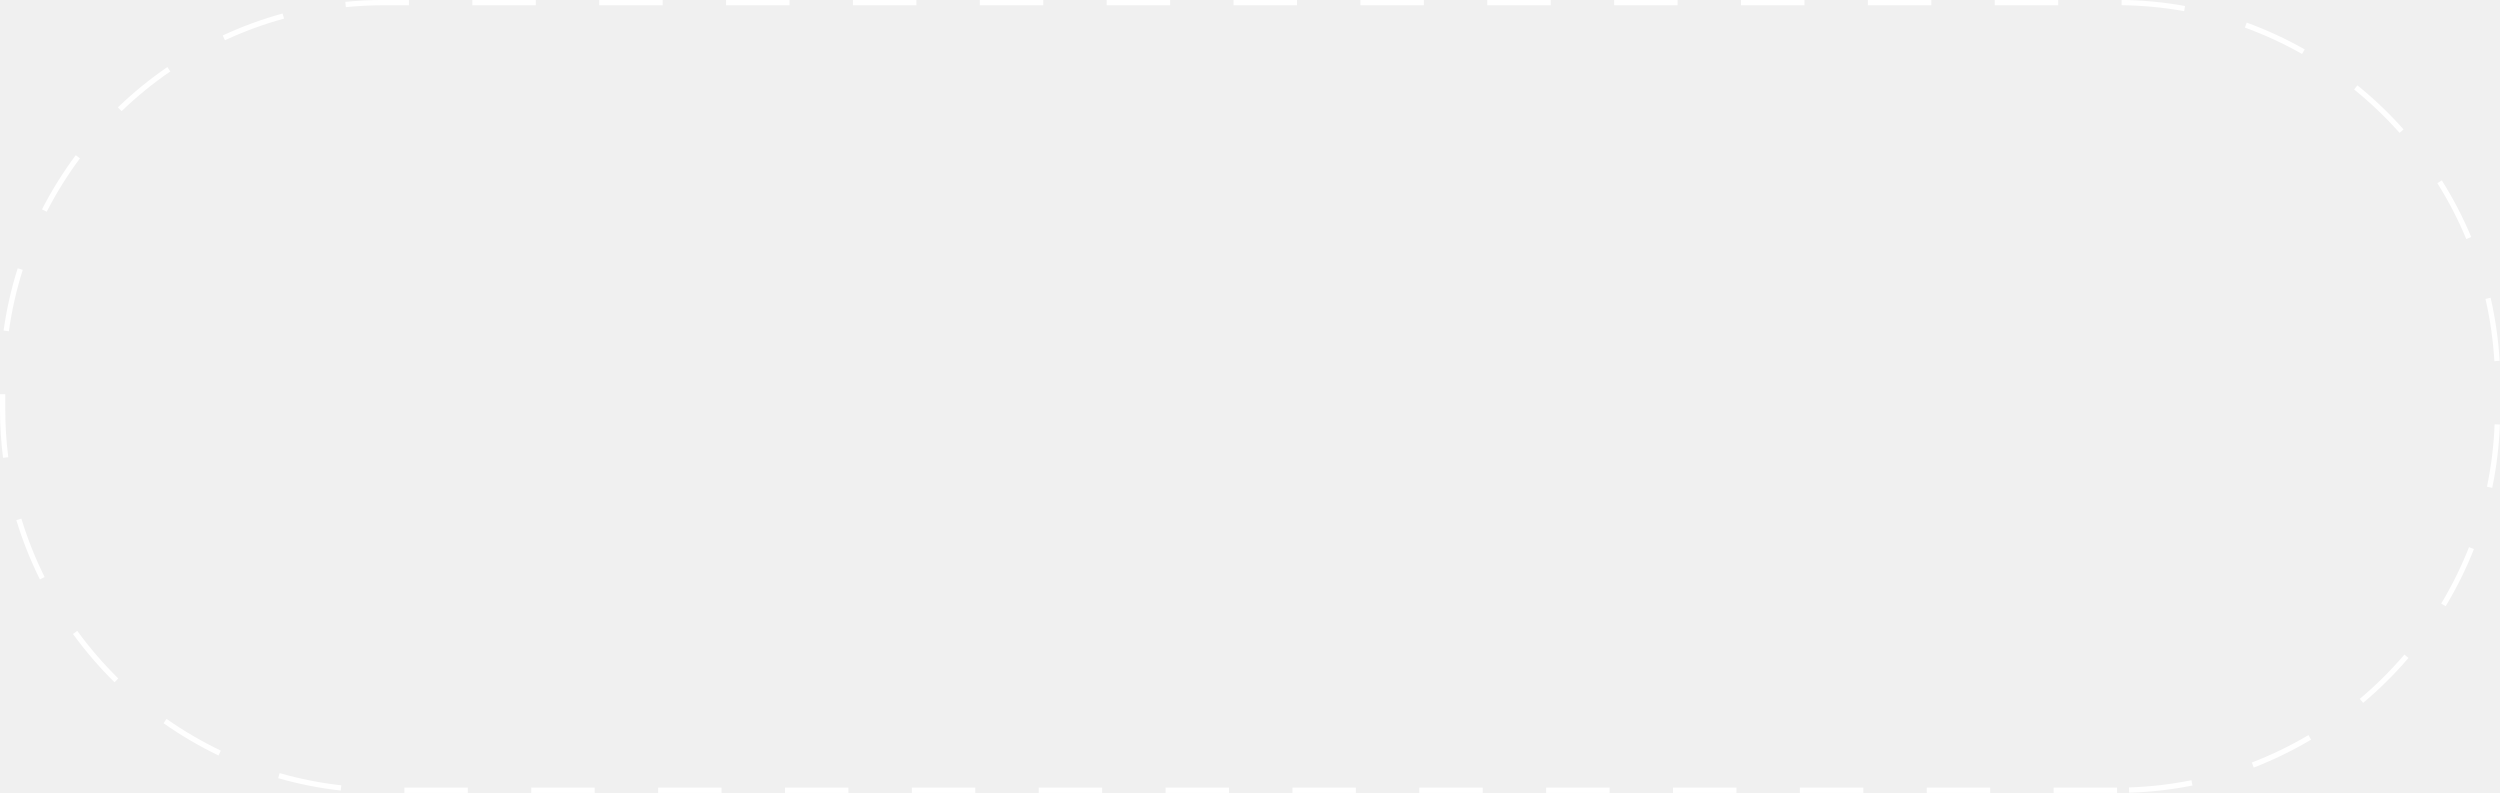
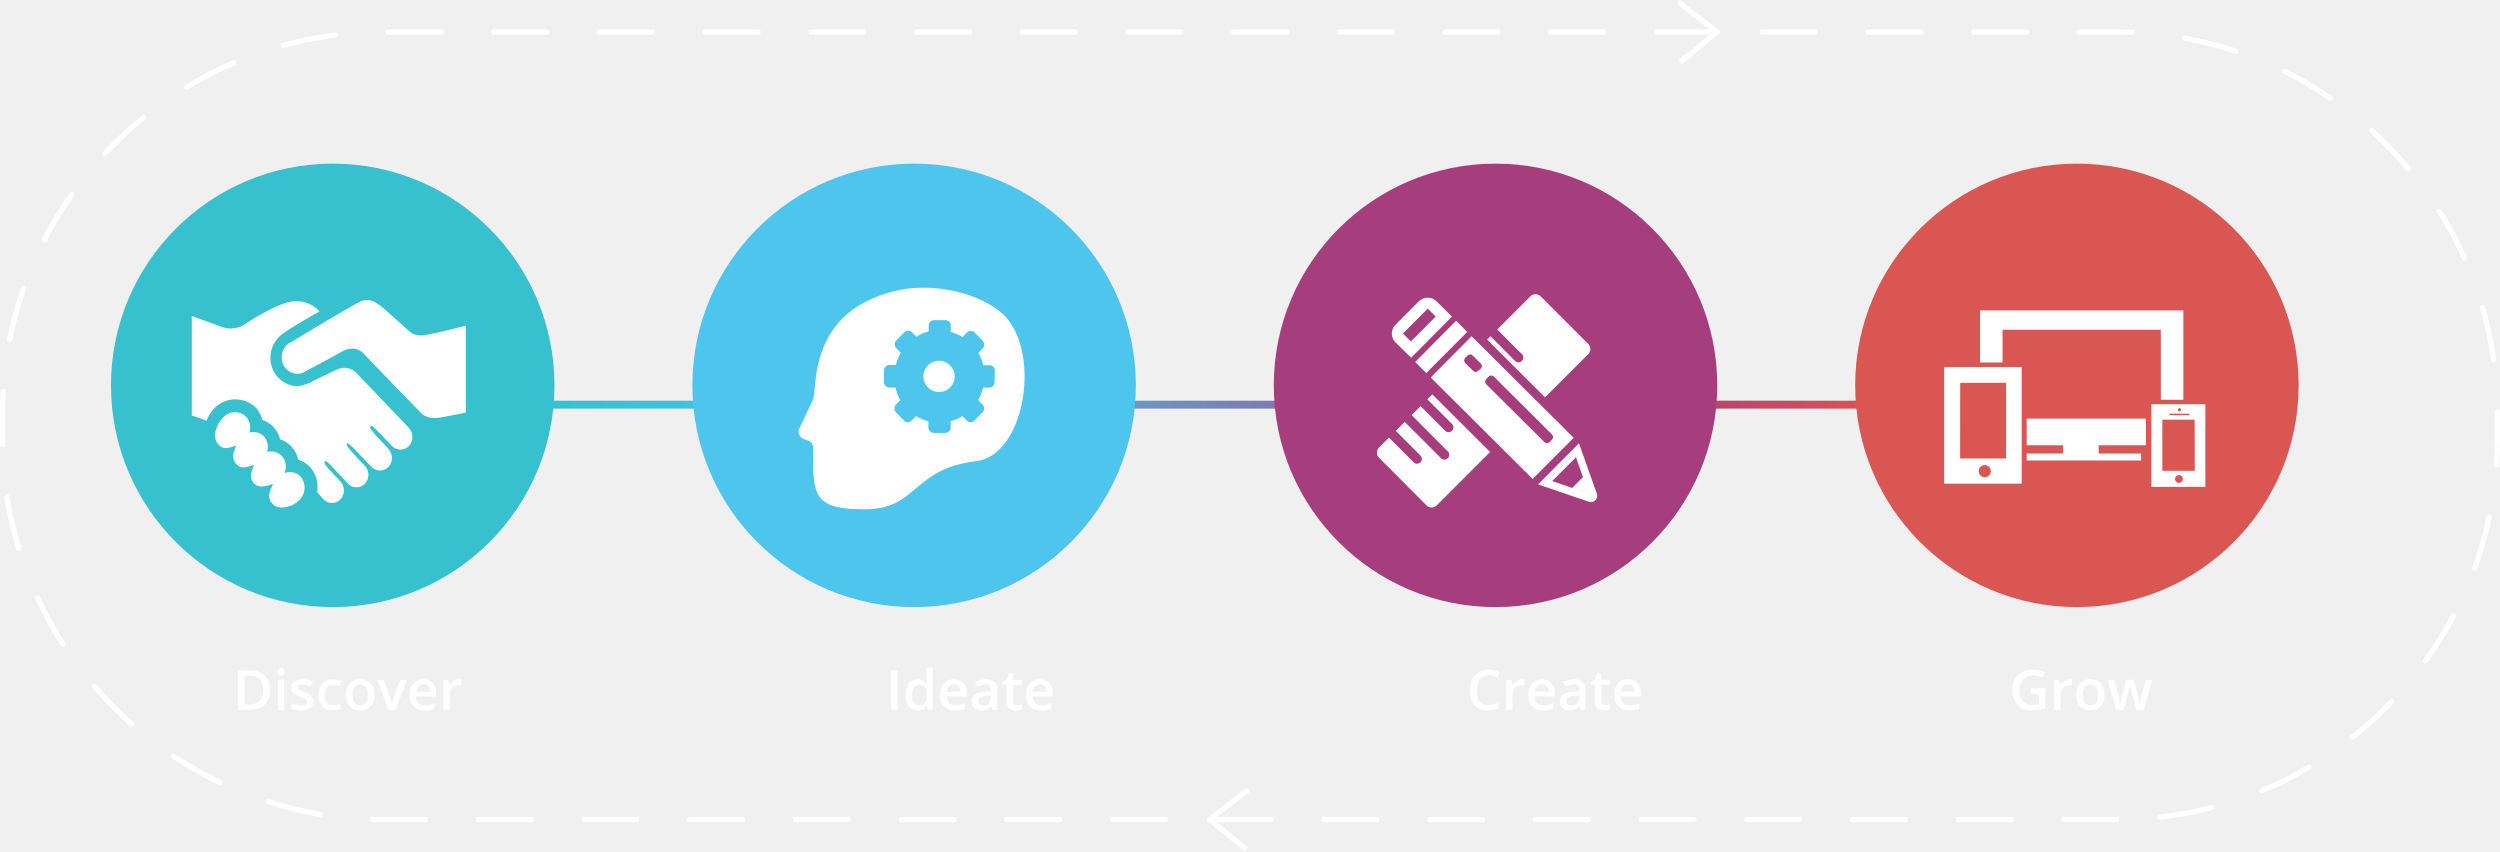
- <svg xmlns="http://www.w3.org/2000/svg" id="Layer_3" data-name="Layer 3" viewBox="0 0 945.89 300">
-   <path d="M813,309.5H789v-2h24Zm-48,0H741v-2h24Zm-48,0H693v-2h24Zm-48,0H645v-2h24Zm-48,0H597v-2h24Zm-48,0H549v-2h24Zm-48,0H501v-2h24Zm-48,0H453v-2h24Zm-48,0H405v-2h24Zm-48,0H357v-2h24Zm-48,0H309v-2h24Zm-48,0H261v-2h24Zm-48,0H213v-2h24Zm-48,0H165v-2h24Zm628.57-.07-.06-2a142.78,142.78,0,0,0,23.64-2.73l.39,2A144.65,144.65,0,0,1,817.57,309.43Zm-676.65-.82a144,144,0,0,1-23.67-4.68l.55-1.92a142,142,0,0,0,23.34,4.62Zm723.79-8.69L864,298a143.12,143.12,0,0,0,21.41-10.37l1,1.72A145,145,0,0,1,864.71,299.92Zm-770-4.57a145.9,145.9,0,0,1-20.82-12.21L75,281.49a144,144,0,0,0,20.53,12Zm811.42-19.9-1.29-1.53a145.19,145.19,0,0,0,16.89-16.77l1.52,1.3A147.21,147.21,0,0,1,906.1,275.44ZM55.35,267.66a147.22,147.22,0,0,1-15.74-18.29l1.62-1.18a145.26,145.26,0,0,0,15.52,18Zm882-28.8-1.71-1a143.17,143.17,0,0,0,10.53-21.35l1.86.73A145.15,145.15,0,0,1,937.34,238.86ZM27.1,228.73a144.55,144.55,0,0,1-8.92-22.43l1.91-.58a142.46,142.46,0,0,0,8.79,22.11Zm927.85-34.66-2-.41a142.35,142.35,0,0,0,2.9-23.62l2,.08A144.26,144.26,0,0,1,954.95,194.08ZM13.15,182.71A145.27,145.27,0,0,1,12,164.5v-5.86h2v5.86a143.18,143.18,0,0,0,1.13,18Zm942.61-36.55a142.25,142.25,0,0,0-3.37-23.56l1.95-.45A144.15,144.15,0,0,1,957.75,146ZM15.36,134.84l-2-.28A143.77,143.77,0,0,1,18.7,111l1.91.6A141.88,141.88,0,0,0,15.36,134.84Zm929.77-34.9a143.43,143.43,0,0,0-10.94-21.13l1.69-1.06A145.39,145.39,0,0,1,947,99.17ZM29.67,89.62l-1.78-.91A146.18,146.18,0,0,1,40.65,68.22l1.6,1.19A144.15,144.15,0,0,0,29.67,89.62ZM919.9,59.78a145.37,145.37,0,0,0-17.21-16.44l1.26-1.55A147.46,147.46,0,0,1,921.4,58.45ZM58,51.56l-1.39-1.44a147.08,147.08,0,0,1,18.7-15.25l1.13,1.65A145,145,0,0,0,58,51.56ZM883,29.93a143,143,0,0,0-21.63-10l.68-1.88A144.92,144.92,0,0,1,884,28.19ZM97.11,24.73l-.84-1.81a144.24,144.24,0,0,1,22.66-8.31l.53,1.93A142.28,142.28,0,0,0,97.11,24.73Zm741.29-11a142.8,142.8,0,0,0-23.69-2.26l0-2a144.8,144.8,0,0,1,24,2.3ZM142.85,12.2l-.2-2c4.74-.47,9.56-.71,14.35-.71h9.72v2H157C152.28,11.5,147.52,11.74,142.85,12.2Zm647.87-.7h-24v-2h24Zm-48,0h-24v-2h24Zm-48,0h-24v-2h24Zm-48,0h-24v-2h24Zm-48,0h-24v-2h24Zm-48,0h-24v-2h24Zm-48,0h-24v-2h24Zm-48,0h-24v-2h24Zm-48,0h-24v-2h24Zm-48,0h-24v-2h24Zm-48,0h-24v-2h24Zm-48,0h-24v-2h24Zm-48,0h-24v-2h24Z" transform="translate(-12 -9.5)" style="fill:#fff" />
+ <svg xmlns="http://www.w3.org/2000/svg" id="Layer_3" data-name="Layer 3" viewBox="0 0 946 322.24">
+   <defs>
+     <linearGradient id="linear-gradient" x1="197.53" y1="153.12" x2="713.89" y2="153.12" gradientUnits="userSpaceOnUse">
+       <stop offset="0" stop-color="#37c0cd" />
+       <stop offset="0.25" stop-color="#4dc5ec" />
+       <stop offset="0.81" stop-color="#a63e7e" />
+       <stop offset="1" stop-color="#da5653" />
+     </linearGradient>
+   </defs>
+   <path d="M833,314.9H177c-79.2,0-144-64.8-144-144v-10c0-79.2,64.8-144,144-144H833c79.2,0,144,64.8,144,144v10C977,250.1,912.2,314.9,833,314.9Z" transform="translate(-32 -4.77)" style="fill:none;stroke:#fff;stroke-linecap:round;stroke-miterlimit:10;stroke-width:2px;stroke-dasharray:20,20,20,20,20,20" />
+   <rect x="197.53" y="151.62" width="516.36" height="3" style="fill:url(#linear-gradient)" />
+   <circle cx="125.9" cy="145.82" r="83.9" style="fill:#37c0cd" />
+   <circle cx="345.9" cy="145.82" r="83.9" style="fill:#4dc5ec" />
+   <circle cx="565.9" cy="145.82" r="83.9" style="fill:#a63e7e" />
+   <circle cx="785.9" cy="145.82" r="83.9" style="fill:#da5653" />
+   <path d="M370.91,151.43Zm33.06,0Zm9.31-25.9c-7.22-8.89-27.56-15.12-44.74-10.11-18.08,5.28-27.16,16.88-28.35,37.39a11.86,11.86,0,0,1-1.13,4.45l-4.59,9.59a3,3,0,0,0,1.73,4.06l1.48.52a3.17,3.17,0,0,1,2.06,3.05c-.4,18.35.52,23,19.49,23,20.21,0,17.62-15.22,42.06-18.18C419.35,177.12,425.65,140.73,413.28,125.53Zm-4.92,23.83h0a2,2,0,0,1-2,2.07H404a17.89,17.89,0,0,1-1.84,4.71l1.62,1.67a2.15,2.15,0,0,1,0,3l-3,3.05a2,2,0,0,1-2.87.09l-.09-.09-1.62-1.64a16.52,16.52,0,0,1-4.45,1.91v2.36a2.09,2.09,0,0,1-2.06,2.09h-4.31a2,2,0,0,1-1.48-.62,2.12,2.12,0,0,1-.61-1.48v-2.28a16.89,16.89,0,0,1-4.64-2L377,163.87a2,2,0,0,1-2.87.09l-.09-.09-3-3.05a2.16,2.16,0,0,1,0-3l1.62-1.66a17.5,17.5,0,0,1-1.82-4.76h-2.24a2,2,0,0,1-2.1-2s0-.08,0-.12V145a2.09,2.09,0,0,1,2.06-2.12H371a17.41,17.41,0,0,1,1.87-4.62l-1.69-1.69a2.16,2.16,0,0,1,0-3l3-3.05a2,2,0,0,1,2.89-.07l.07.07,1.62,1.66a15.06,15.06,0,0,1,4.64-2V128a2.12,2.12,0,0,1,.61-1.48,2,2,0,0,1,1.48-.62h4.21a2.09,2.09,0,0,1,2.07,2.1h0v2.39a16.52,16.52,0,0,1,4.45,1.91l1.63-1.66a2,2,0,0,1,2.89-.07l.07.07,3,3.05a2.16,2.16,0,0,1,0,3l-1.62,1.64a17.53,17.53,0,0,1,1.88,4.65h2.33a2,2,0,0,1,2.06,2s0,0,0,.06Zm-20.91-8.09a5.93,5.93,0,1,0,5.81,6s0-.08,0-.12A5.93,5.93,0,0,0,387.45,141.27Z" transform="translate(-32 -4.77)" style="fill:#fff" />
+   <path d="M798.9,173.26h13.78v3.14H798.9V179h43.3V176.4H826.14v-3.14H844V163.18H798.9Zm-9.13-43.73h59.89v26.53h8.52V122.22H781.23v19.7h8.54ZM767.66,187.8H797V143.67H767.66ZM783,185.35a2.3,2.3,0,1,1,2.33-2.3,2.3,2.3,0,0,1-2.33,2.3Zm-9.26-35.74h17.35v28.65H773.71Zm72.35,8.12V189h20.41V157.73Zm10.66,1.48a.62.62,0,1,1-.64.62.64.64,0,0,1,.62-.65h0Zm-3.76,2.09h7.45v.59h-7.51Zm3.59,26.19A1.48,1.48,0,1,1,858,186a1.48,1.48,0,0,1-1.48,1.48h0Zm5.93-4.58H850.23V163.57h12.23Z" transform="translate(-32 -4.77)" style="fill:#fff" />
+   <path d="M208.28,128v32.9s-6.73,1.38-8.11,1.57-5.72,1.64-8.89-1.48c-4.85-4.86-22.07-22.81-22.07-22.81s-3-3.05-7.74-.41c-4.36,2.42-10.82,5.93-13.55,7.32a5.75,5.75,0,0,1-3.41,1.13,6.11,6.11,0,0,1-5.93-6.25,6.24,6.24,0,0,1,3.94-5.93c6.18-3.84,19.12-11.51,24.53-14.52,3.3-1.82,5.65-2,10.2,2,5.57,4.92,10.54,9.38,10.54,9.38a8.74,8.74,0,0,0,4.18.79C195.92,131.2,208.28,128,208.28,128Zm-68.56,55.72a6.24,6.24,0,0,0-1.1-6.46,5.59,5.59,0,0,0-5.53-1.48,6.12,6.12,0,0,0-1.2-5.84,5.59,5.59,0,0,0-5.53-1.48,6.15,6.15,0,0,0-1.08-5.84,6,6,0,0,0-8.55-.18l-.34.36c-2.56,2.58-4.19,7.23-1.91,10s4.89,1.07,6.89.59c-.55,2.07-2.22,4-.18,6.71s4.89,1.07,6.89.59c-.56,2.07-2.15,4.19-.18,6.71s5.25,1.17,7.41.47c-.83,2.24-2.61,4.64-.33,7.41s7.54,1.48,10.12-1.13a6.62,6.62,0,0,0,.64-9.1A5.66,5.66,0,0,0,139.72,183.77Zm46.87-17.19c-18.49-19.37-9.78-10.26-19.81-20.73a6.33,6.33,0,0,0-7-1.32c-2.79,1.27-6.37,3-9.07,4.34a17.06,17.06,0,0,1-6,2.12,10.63,10.63,0,0,1-10.37-10.85,11,11,0,0,1,4.91-9.19c4.13-3,13.65-8.3,13.65-8.3a11.72,11.72,0,0,0-9.25-3.85c-6.34,0-19.61,9.1-19.61,9.1a10,10,0,0,1-9.1.25l-10.37-3.76V162a44.76,44.76,0,0,1,5.6,2,12.43,12.43,0,0,1,3-4.8,11.06,11.06,0,0,1,15.63-.18l.06.06a10.58,10.58,0,0,1,2.42,4.59,10,10,0,0,1,4.25,2.71A10.52,10.52,0,0,1,138,171a10,10,0,0,1,4.25,2.71,10.77,10.77,0,0,1,2.62,5,10,10,0,0,1,4.45,2.79A11.28,11.28,0,0,1,152,191h0c.09.1,1.48,1.76,2.39,2.7a4.45,4.45,0,0,0,6.29.16l.16-.16a5,5,0,0,0,0-6.74l-.19-.16h0c-5.93-6.27-6.3-6.73-5.71-7.41s1.48.74,8.17,7.77l.12.07a4.16,4.16,0,0,0,.43.56,4.45,4.45,0,0,0,6.29.16l.16-.16a5,5,0,0,0,0-6.74,2.54,2.54,0,0,0-.3-.27l-.19-.15c-6.11-6.4-6.8-7.62-6.34-8.11s3.38,2.71,9.45,9.08h0a4.45,4.45,0,0,0,6.27-.15,4.93,4.93,0,0,0,.3-6.36.64.64,0,0,0-.15-.31c-7.69-8.06-7.41-8.18-6.91-8.68s.5-.52,8,7.32l.07.1a4.45,4.45,0,0,0,6.29.16l.16-.16a5,5,0,0,0,0-6.76Z" transform="translate(-32 -4.77)" style="fill:#fff" />
+   <circle cx="617.71" cy="134.57" r="5.07" transform="translate(53.77 471.43) rotate(-45)" style="fill:none" />
+   <path d="M627.48,170.43,611.95,186l-38.57-38.4L588.86,132Zm-34.7-27.07a1.41,1.41,0,0,0-.41-1l-3.1-3.07a1.41,1.41,0,0,0-1.94,0l-.91.91a1.41,1.41,0,0,0,0,1.94l3.08,3a1.41,1.41,0,0,0,1,.39c.37,0,1.89-1.32,1.89-1.32A1.41,1.41,0,0,0,592.78,143.36Zm26.51,27.76a1.41,1.41,0,0,0,0-1.94l-22-21.89a1.38,1.38,0,0,0-2,0l-.91.93a1.41,1.41,0,0,0,0,1.94l22,21.88a1.41,1.41,0,0,0,2,0Zm-47.59-25.19,15.48-15.56L583,126.15l-15.48,15.58Zm-11.64-11.59a4.74,4.74,0,0,1,0-6.71l0,0,8.81-8.82a4.76,4.76,0,0,1,6.73,0h0l5.81,5.78L566,140.14Zm2.81-3.36,3,3,9.41-9.43-3.05-3Zm73.39,60.66a2.36,2.36,0,0,1-3,3L614,188.07l15.48-15.56ZM631,185.29l-2.65-7.49-9,9,7.57,2.62Z" transform="translate(-32 -4.77)" style="fill:#fff" />
+   <path d="M633,138.76a2.72,2.72,0,0,0,0-3.83l-18.05-18.05a2.72,2.72,0,0,0-3.83,0l-12.57,12.57,9.48,9.48a1.83,1.83,0,0,1-2.57,2.57L596,132l-1.28,1.28,21.92,21.84Zm-19.7-9.47a3.42,3.42,0,1,0,.05,0h-.05Z" transform="translate(-32 -4.77)" style="fill:#fff" />
+   <path d="M572.11,155.88l9.48,9.48a1.83,1.83,0,0,1-2.57,2.57l-9.48-9.48-3.39,3.39L580,175.73a1.83,1.83,0,0,1-2.57,2.57l-13.89-13.89-3.39,3.39,9.48,9.48a1.83,1.83,0,0,1-2.57,2.57l-9.48-9.48-3.77,3.77a2.72,2.72,0,0,0,0,3.83l18,18.05a2.72,2.72,0,0,0,3.83,0l20.21-20.21L574,154Z" transform="translate(-32 -4.77)" style="fill:#fff" />
+   <path d="M134.17,265.76a7.47,7.47,0,0,1-2.06,5.67,8.28,8.28,0,0,1-5.94,2H122v-15h4.63a7.67,7.67,0,0,1,5.57,1.93A7.2,7.2,0,0,1,134.17,265.76Zm-2.58.08q0-5.38-5-5.38h-2.12v10.88h1.74Q131.59,271.34,131.59,265.84Z" transform="translate(-32 -4.77)" style="fill:#fff" />
+   <path d="M137,259.05a1.34,1.34,0,0,1,.35-1,1.38,1.38,0,0,1,1-.35,1.35,1.35,0,0,1,1,.35,1.34,1.34,0,0,1,.35,1,1.31,1.31,0,0,1-.35,1,1.34,1.34,0,0,1-1,.35,1.37,1.37,0,0,1-1-.35A1.31,1.31,0,0,1,137,259.05Zm2.55,14.35h-2.41V262.06h2.41Z" transform="translate(-32 -4.77)" style="fill:#fff" />
+   <path d="M150.61,270.17a3,3,0,0,1-1.21,2.55,5.8,5.8,0,0,1-3.47.89,8.17,8.17,0,0,1-3.64-.69v-2.08a8.94,8.94,0,0,0,3.72.92q2.23,0,2.23-1.34a1.06,1.06,0,0,0-.25-.72,2.91,2.91,0,0,0-.81-.6,14.12,14.12,0,0,0-1.57-.7,7.22,7.22,0,0,1-2.65-1.52,2.8,2.8,0,0,1-.69-2,2.59,2.59,0,0,1,1.17-2.26,5.58,5.58,0,0,1,3.19-.8,9.06,9.06,0,0,1,3.78.81l-.78,1.82a8.42,8.42,0,0,0-3.09-.76q-1.91,0-1.91,1.09a1.09,1.09,0,0,0,.5.9,10.89,10.89,0,0,0,2.17,1,10,10,0,0,1,2,1,3,3,0,0,1,.94,1A3,3,0,0,1,150.61,270.17Z" transform="translate(-32 -4.77)" style="fill:#fff" />
+   <path d="M157.79,273.6a5,5,0,0,1-3.91-1.5,7.62,7.62,0,0,1,.06-8.71,5.19,5.19,0,0,1,4-1.54,7.58,7.58,0,0,1,3.23.67l-.73,1.94a7.3,7.3,0,0,0-2.52-.59q-2.94,0-2.94,3.91a4.67,4.67,0,0,0,.73,2.87,2.54,2.54,0,0,0,2.15,1,6.16,6.16,0,0,0,3-.8v2.1a4.76,4.76,0,0,1-1.38.54A8.28,8.28,0,0,1,157.79,273.6Z" transform="translate(-32 -4.77)" style="fill:#fff" />
+   <path d="M173.67,267.7a6.19,6.19,0,0,1-1.43,4.34,5.11,5.11,0,0,1-4,1.56,5.44,5.44,0,0,1-2.81-.72,4.73,4.73,0,0,1-1.88-2.06,7,7,0,0,1-.66-3.12,6.15,6.15,0,0,1,1.42-4.31,5.13,5.13,0,0,1,4-1.55,5,5,0,0,1,3.9,1.58A6.12,6.12,0,0,1,173.67,267.7Zm-8.25,0q0,3.93,2.9,3.93t2.87-3.93q0-3.88-2.89-3.89a2.47,2.47,0,0,0-2.2,1A5.11,5.11,0,0,0,165.41,267.7Z" transform="translate(-32 -4.77)" style="fill:#fff" />
+   <path d="M179,273.4l-4.31-11.34h2.54l2.31,6.59a13.07,13.07,0,0,1,.72,2.69h.08a18.07,18.07,0,0,1,.72-2.69l2.31-6.59H186l-4.33,11.34Z" transform="translate(-32 -4.77)" style="fill:#fff" />
+   <path d="M192.63,273.6a5.49,5.49,0,0,1-4.14-1.54,5.86,5.86,0,0,1-1.49-4.25,6.43,6.43,0,0,1,1.38-4.37,4.78,4.78,0,0,1,3.8-1.59,4.67,4.67,0,0,1,3.55,1.36A5.21,5.21,0,0,1,197,267v1.3h-7.56a3.73,3.73,0,0,0,.89,2.54,3.11,3.11,0,0,0,2.37.89,8.77,8.77,0,0,0,1.87-.19,9.85,9.85,0,0,0,1.86-.63v2a7.36,7.36,0,0,1-1.78.6A11,11,0,0,1,192.63,273.6Zm-.44-9.93a2.42,2.42,0,0,0-1.84.73,3.47,3.47,0,0,0-.83,2.12h5.15a3.14,3.14,0,0,0-.68-2.13A2.32,2.32,0,0,0,192.19,263.68Z" transform="translate(-32 -4.77)" style="fill:#fff" />
+   <path d="M205.53,261.85a5.8,5.8,0,0,1,1.2.1l-.24,2.25a4.55,4.55,0,0,0-1.07-.12,3.09,3.09,0,0,0-2.34.94,3.41,3.41,0,0,0-.9,2.45v5.93h-2.41V262.06h1.89l.32,2h.12a4.5,4.5,0,0,1,1.47-1.61A3.5,3.5,0,0,1,205.53,261.85Z" transform="translate(-32 -4.77)" style="fill:#fff" />
+   <path d="M369.19,273.4v-15h2.45v15Z" transform="translate(-32 -4.77)" style="fill:#fff" />
+   <path d="M379.17,273.6a4,4,0,0,1-3.31-1.54,8.43,8.43,0,0,1,0-8.66,4,4,0,0,1,3.34-1.55,3.91,3.91,0,0,1,3.4,1.65h.12a14.46,14.46,0,0,1-.17-1.93v-4.13H385v16h-1.89l-.42-1.49h-.11A3.85,3.85,0,0,1,379.17,273.6Zm.65-1.95a2.62,2.62,0,0,0,2.16-.84,4.4,4.4,0,0,0,.7-2.71v-.34a5.08,5.08,0,0,0-.7-3,2.59,2.59,0,0,0-2.18-.9,2.22,2.22,0,0,0-2,1,5.28,5.28,0,0,0-.69,2.94,5.15,5.15,0,0,0,.67,2.88A2.25,2.25,0,0,0,379.81,271.65Z" transform="translate(-32 -4.77)" style="fill:#fff" />
+   <path d="M393.38,273.6a5.49,5.49,0,0,1-4.14-1.54,5.86,5.86,0,0,1-1.49-4.25,6.43,6.43,0,0,1,1.38-4.37,4.78,4.78,0,0,1,3.8-1.59,4.67,4.67,0,0,1,3.55,1.36,5.21,5.21,0,0,1,1.3,3.75v1.3h-7.56a3.73,3.73,0,0,0,.89,2.54,3.11,3.11,0,0,0,2.37.89,8.77,8.77,0,0,0,1.87-.19,9.85,9.85,0,0,0,1.86-.63v2a7.36,7.36,0,0,1-1.78.6A11,11,0,0,1,393.38,273.6Zm-.44-9.93a2.42,2.42,0,0,0-1.84.73,3.47,3.47,0,0,0-.83,2.12h5.15a3.14,3.14,0,0,0-.68-2.13A2.32,2.32,0,0,0,392.94,263.68Z" transform="translate(-32 -4.77)" style="fill:#fff" />
+   <path d="M407.62,273.4l-.48-1.58h-.08a4.65,4.65,0,0,1-1.65,1.41,5.23,5.23,0,0,1-2.13.37,3.61,3.61,0,0,1-2.61-.9,3.37,3.37,0,0,1-.94-2.55,3,3,0,0,1,1.3-2.65,7.52,7.52,0,0,1,4-1l2-.06v-.61a2.3,2.3,0,0,0-.51-1.62,2.07,2.07,0,0,0-1.57-.54,5.44,5.44,0,0,0-1.67.26,12.61,12.61,0,0,0-1.54.6l-.78-1.72a8.41,8.41,0,0,1,2-.73,9.32,9.32,0,0,1,2.07-.25,4.9,4.9,0,0,1,3.27.94,3.69,3.69,0,0,1,1.1,3v7.64ZM404,271.76a3,3,0,0,0,2.11-.73,2.66,2.66,0,0,0,.79-2.06v-1l-1.46.06a5,5,0,0,0-2.48.57,1.73,1.73,0,0,0-.77,1.55,1.52,1.52,0,0,0,.45,1.17A1.94,1.94,0,0,0,404,271.76Z" transform="translate(-32 -4.77)" style="fill:#fff" />
+   <path d="M416.93,271.65a5.89,5.89,0,0,0,1.76-.28v1.81a4.84,4.84,0,0,1-1,.29,7.06,7.06,0,0,1-1.31.12q-3.42,0-3.42-3.61v-6.11h-1.55v-1.07l1.66-.88.82-2.4h1.49v2.52h3.23v1.83h-3.23V270a1.7,1.7,0,0,0,.44,1.29A1.59,1.59,0,0,0,416.93,271.65Z" transform="translate(-32 -4.77)" style="fill:#fff" />
+   <path d="M425.91,273.6a5.49,5.49,0,0,1-4.14-1.54,5.86,5.86,0,0,1-1.49-4.25,6.43,6.43,0,0,1,1.38-4.37,4.78,4.78,0,0,1,3.8-1.59,4.67,4.67,0,0,1,3.55,1.36,5.21,5.21,0,0,1,1.3,3.75v1.3h-7.56a3.73,3.73,0,0,0,.89,2.54,3.11,3.11,0,0,0,2.37.89,8.77,8.77,0,0,0,1.87-.19,9.85,9.85,0,0,0,1.86-.63v2a7.36,7.36,0,0,1-1.78.6A11,11,0,0,1,425.91,273.6Zm-.44-9.93a2.42,2.42,0,0,0-1.84.73,3.47,3.47,0,0,0-.83,2.12H428a3.14,3.14,0,0,0-.68-2.13A2.32,2.32,0,0,0,425.47,263.68Z" transform="translate(-32 -4.77)" style="fill:#fff" />
+   <path d="M595.24,260.29a4,4,0,0,0-3.32,1.5,7.86,7.86,0,0,0,0,8.31,4.11,4.11,0,0,0,3.37,1.42,8.88,8.88,0,0,0,1.85-.19q.89-.19,1.86-.49v2.1a11.25,11.25,0,0,1-4,.67,6.39,6.39,0,0,1-5.06-2,8.34,8.34,0,0,1-1.76-5.71,9.21,9.21,0,0,1,.86-4.09,6.11,6.11,0,0,1,2.48-2.69,7.49,7.49,0,0,1,3.8-.93,9.44,9.44,0,0,1,4.25,1l-.88,2a13.21,13.21,0,0,0-1.6-.63A5.8,5.8,0,0,0,595.24,260.29Z" transform="translate(-32 -4.77)" style="fill:#fff" />
+   <path d="M607.67,261.85a5.81,5.81,0,0,1,1.2.1l-.24,2.25a4.55,4.55,0,0,0-1.07-.12,3.08,3.08,0,0,0-2.34.94,3.41,3.41,0,0,0-.9,2.45v5.93h-2.41V262.06h1.89l.32,2h.12a4.5,4.5,0,0,1,1.47-1.61A3.5,3.5,0,0,1,607.67,261.85Z" transform="translate(-32 -4.77)" style="fill:#fff" />
+   <path d="M615.92,273.6a5.49,5.49,0,0,1-4.14-1.54,5.86,5.86,0,0,1-1.49-4.25,6.43,6.43,0,0,1,1.38-4.37,4.78,4.78,0,0,1,3.8-1.59,4.67,4.67,0,0,1,3.55,1.36,5.21,5.21,0,0,1,1.3,3.75v1.3h-7.56a3.73,3.73,0,0,0,.89,2.54,3.11,3.11,0,0,0,2.37.89,8.77,8.77,0,0,0,1.87-.19,9.84,9.84,0,0,0,1.86-.63v2a7.36,7.36,0,0,1-1.78.6A11,11,0,0,1,615.92,273.6Zm-.44-9.93a2.42,2.42,0,0,0-1.84.73,3.47,3.47,0,0,0-.83,2.12H618a3.14,3.14,0,0,0-.68-2.13A2.32,2.32,0,0,0,615.48,263.68Z" transform="translate(-32 -4.77)" style="fill:#fff" />
+   <path d="M630.17,273.4l-.48-1.58h-.08a4.65,4.65,0,0,1-1.65,1.41,5.23,5.23,0,0,1-2.13.37,3.61,3.61,0,0,1-2.61-.9,3.37,3.37,0,0,1-.94-2.55,3,3,0,0,1,1.3-2.65,7.52,7.52,0,0,1,4-1l2-.06v-.61a2.3,2.3,0,0,0-.51-1.62,2.07,2.07,0,0,0-1.57-.54,5.44,5.44,0,0,0-1.67.26,12.61,12.61,0,0,0-1.54.6l-.78-1.72a8.4,8.4,0,0,1,2-.73,9.32,9.32,0,0,1,2.07-.25,4.9,4.9,0,0,1,3.27.94,3.69,3.69,0,0,1,1.1,3v7.64Zm-3.59-1.64a3,3,0,0,0,2.11-.73,2.66,2.66,0,0,0,.79-2.06v-1L628,268a5,5,0,0,0-2.48.57,1.73,1.73,0,0,0-.77,1.55,1.52,1.52,0,0,0,.45,1.17A1.94,1.94,0,0,0,626.58,271.76Z" transform="translate(-32 -4.77)" style="fill:#fff" />
+   <path d="M639.48,271.65a5.89,5.89,0,0,0,1.76-.28v1.81a4.84,4.84,0,0,1-1,.29,7.06,7.06,0,0,1-1.31.12q-3.42,0-3.42-3.61v-6.11h-1.55v-1.07l1.66-.88.82-2.4h1.49v2.52h3.23v1.83H637.9V270a1.71,1.71,0,0,0,.44,1.29A1.59,1.59,0,0,0,639.48,271.65Z" transform="translate(-32 -4.77)" style="fill:#fff" />
+   <path d="M648.46,273.6a5.49,5.49,0,0,1-4.14-1.54,5.86,5.86,0,0,1-1.49-4.25,6.43,6.43,0,0,1,1.38-4.37,4.79,4.79,0,0,1,3.8-1.59,4.67,4.67,0,0,1,3.55,1.36,5.21,5.21,0,0,1,1.3,3.75v1.3h-7.56a3.73,3.73,0,0,0,.89,2.54,3.11,3.11,0,0,0,2.37.89,8.78,8.78,0,0,0,1.87-.19,9.86,9.86,0,0,0,1.86-.63v2a7.36,7.36,0,0,1-1.78.6A11,11,0,0,1,648.46,273.6Zm-.44-9.93a2.42,2.42,0,0,0-1.84.73,3.47,3.47,0,0,0-.83,2.12h5.15a3.14,3.14,0,0,0-.68-2.13A2.32,2.32,0,0,0,648,263.68Z" transform="translate(-32 -4.77)" style="fill:#fff" />
+   <path d="M800.41,265.26h5.52v7.53a15.87,15.87,0,0,1-2.6.63,18.42,18.42,0,0,1-2.69.18,6.76,6.76,0,0,1-5.25-2,8.11,8.11,0,0,1-1.85-5.69,7.58,7.58,0,0,1,2.08-5.67,7.83,7.83,0,0,1,5.73-2,11.18,11.18,0,0,1,4.45.9l-.86,2a8.66,8.66,0,0,0-3.65-.84,4.92,4.92,0,0,0-3.79,1.51,5.84,5.84,0,0,0-1.39,4.12,6.15,6.15,0,0,0,1.26,4.18,4.55,4.55,0,0,0,3.61,1.43,11.82,11.82,0,0,0,2.54-.3v-3.87h-3.11Z" transform="translate(-32 -4.77)" style="fill:#fff" />
+   <path d="M815,261.85a5.8,5.8,0,0,1,1.2.1L816,264.2a4.55,4.55,0,0,0-1.07-.12,3.09,3.09,0,0,0-2.34.94,3.41,3.41,0,0,0-.9,2.45v5.93h-2.41V262.06h1.89l.32,2h.12a4.5,4.5,0,0,1,1.47-1.61A3.5,3.5,0,0,1,815,261.85Z" transform="translate(-32 -4.77)" style="fill:#fff" />
+   <path d="M828.38,267.7A6.19,6.19,0,0,1,827,272a5.11,5.11,0,0,1-4,1.56,5.44,5.44,0,0,1-2.81-.72,4.73,4.73,0,0,1-1.88-2.06,7,7,0,0,1-.66-3.12,6.15,6.15,0,0,1,1.42-4.31,5.13,5.13,0,0,1,4-1.55,5,5,0,0,1,3.9,1.58A6.12,6.12,0,0,1,828.38,267.7Zm-8.25,0q0,3.93,2.9,3.93t2.87-3.93q0-3.88-2.89-3.89a2.46,2.46,0,0,0-2.2,1A5.11,5.11,0,0,0,820.12,267.7Z" transform="translate(-32 -4.77)" style="fill:#fff" />
+   <path d="M840.45,273.4,839,268.1q-.27-.84-1-3.91h-.09q-.59,2.77-.94,3.93l-1.51,5.27h-2.67l-3.18-11.34h2.46l1.45,5.59q.49,2.07.7,3.55h.06q.1-.75.31-1.72T835,268l1.72-6h2.65l1.67,6q.15.5.38,1.54a11.91,11.91,0,0,1,.27,1.61h.08a31.42,31.42,0,0,1,.72-3.53l1.47-5.59h2.42l-3.2,11.34Z" transform="translate(-32 -4.77)" style="fill:#fff" />
+   <polyline points="635.13 0.79 649.8 12.13 635.8 23.46" style="fill:none;stroke:#fff;stroke-linejoin:round;stroke-width:2px" />
+   <polyline points="472.38 298.79 457.71 310.13 471.71 321.46" style="fill:none;stroke:#fff;stroke-linejoin:round;stroke-width:2px" />
</svg>
